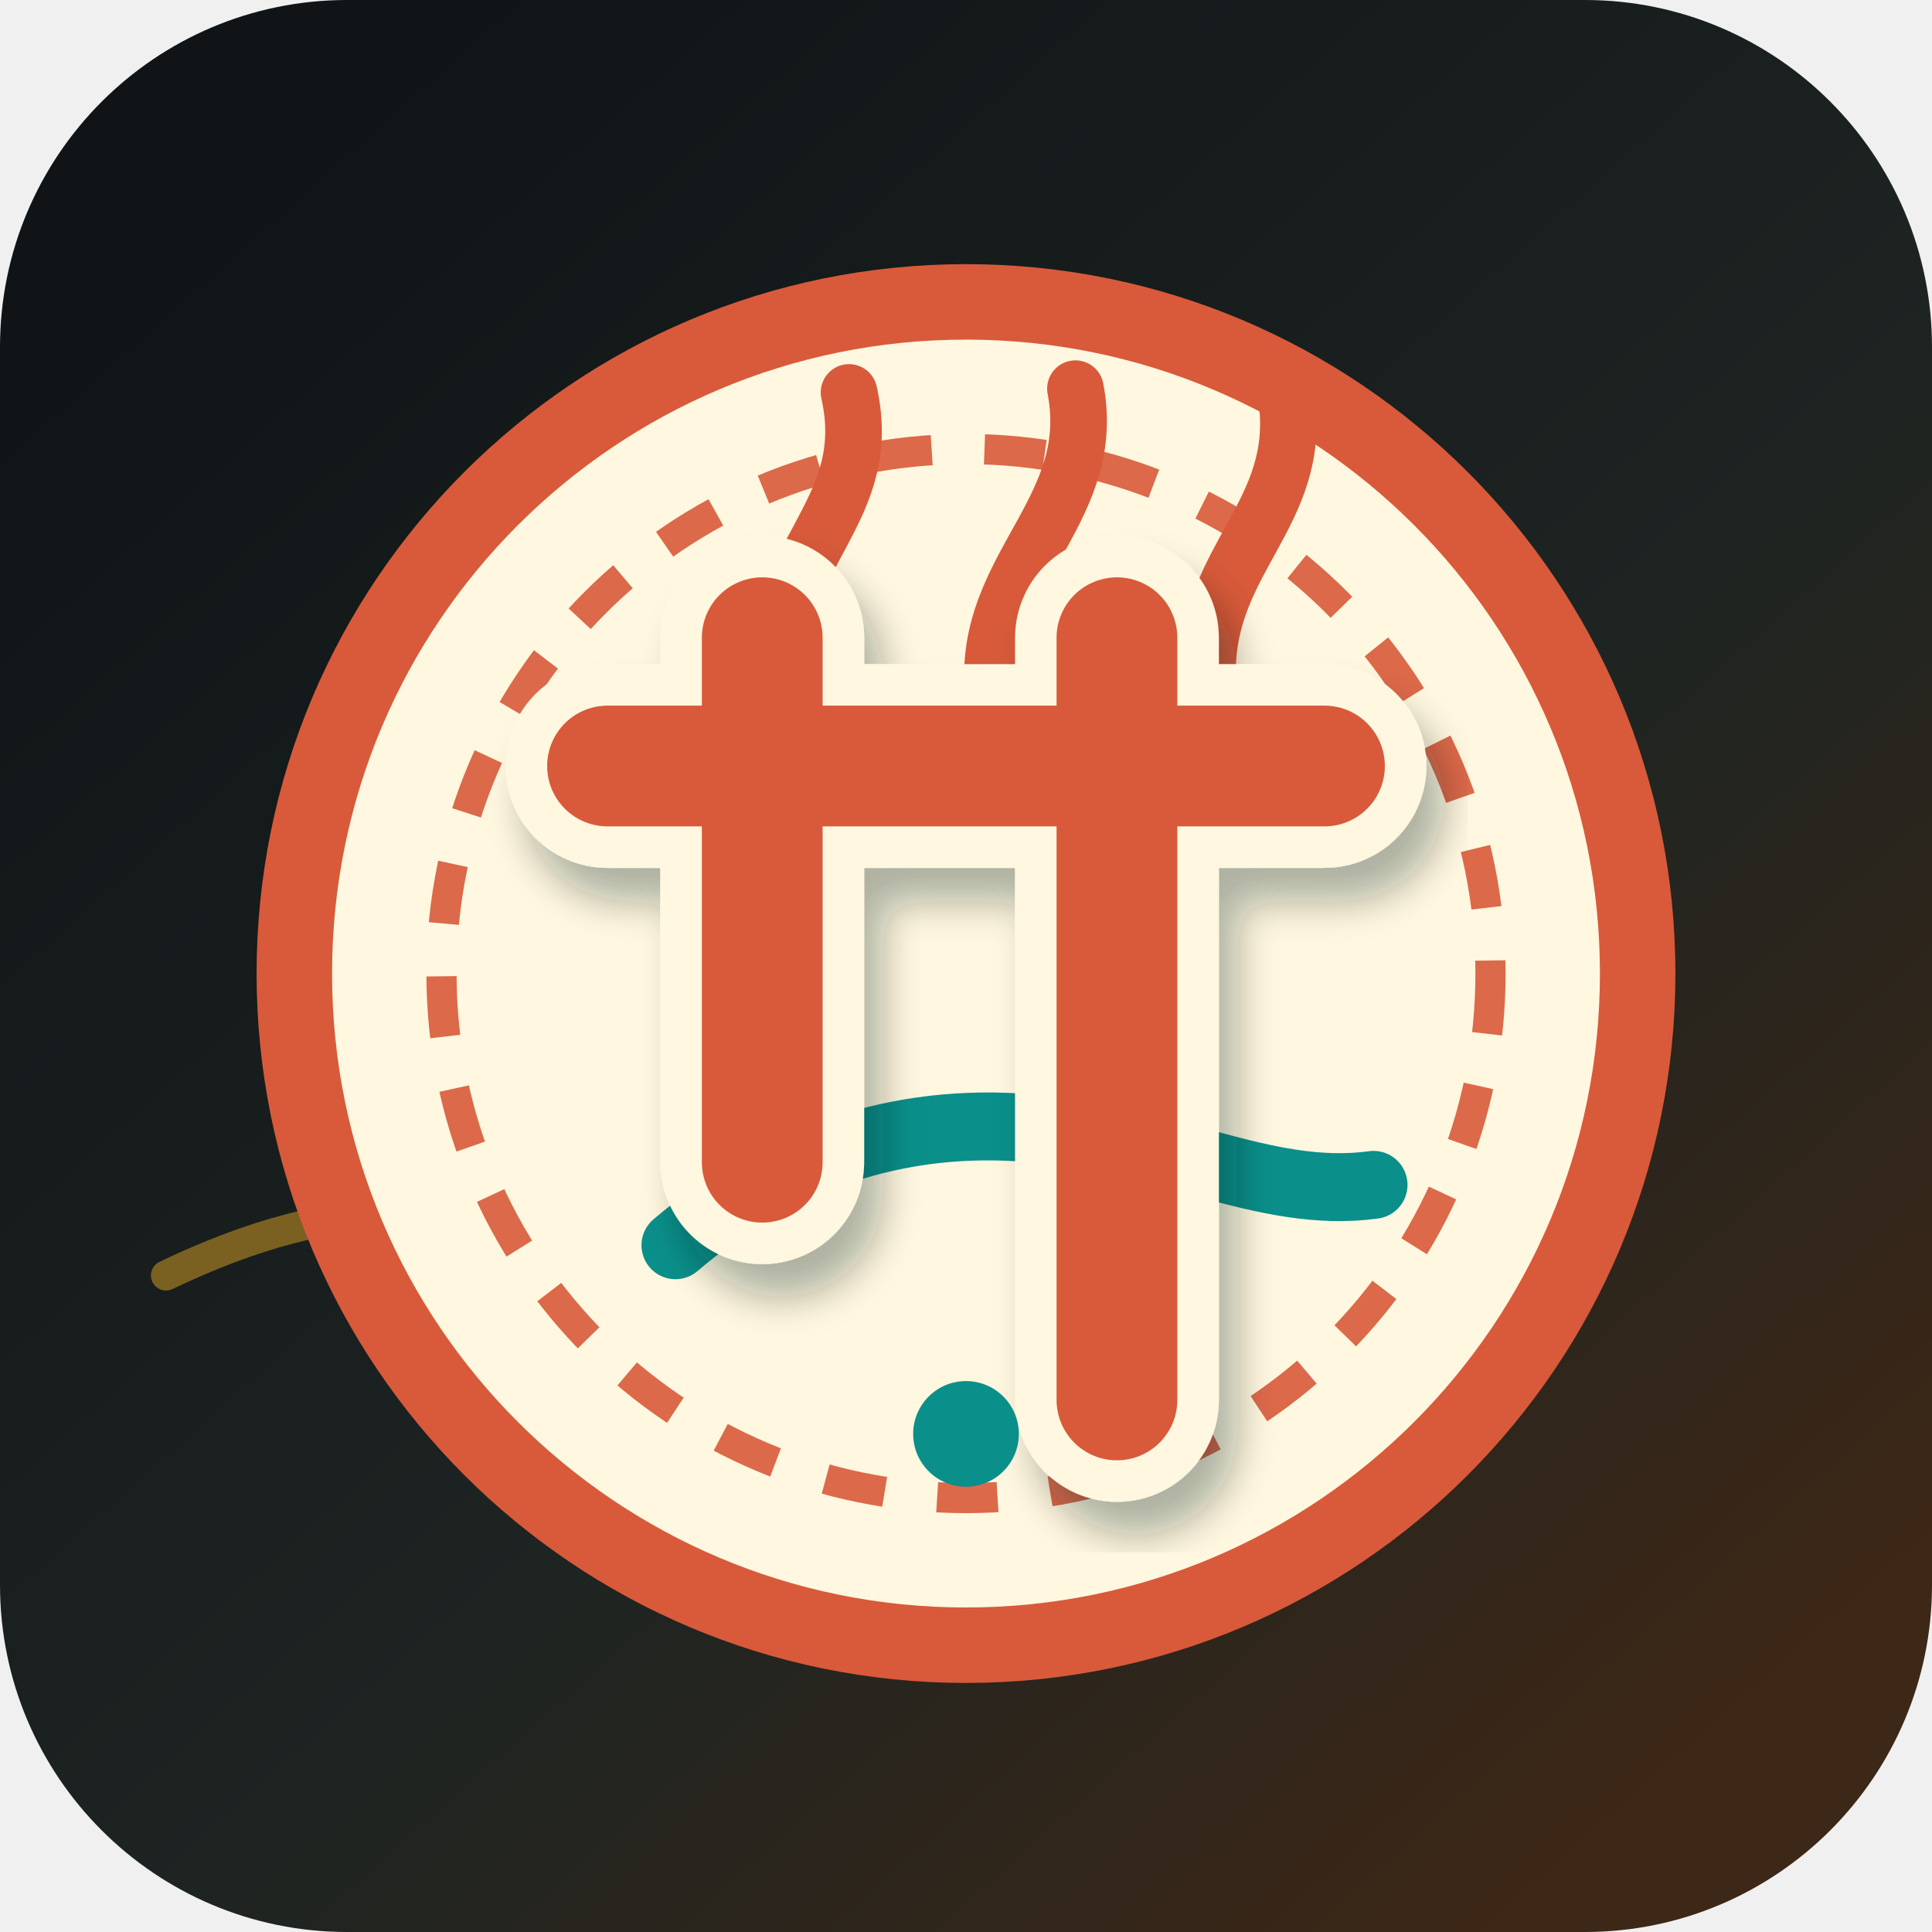
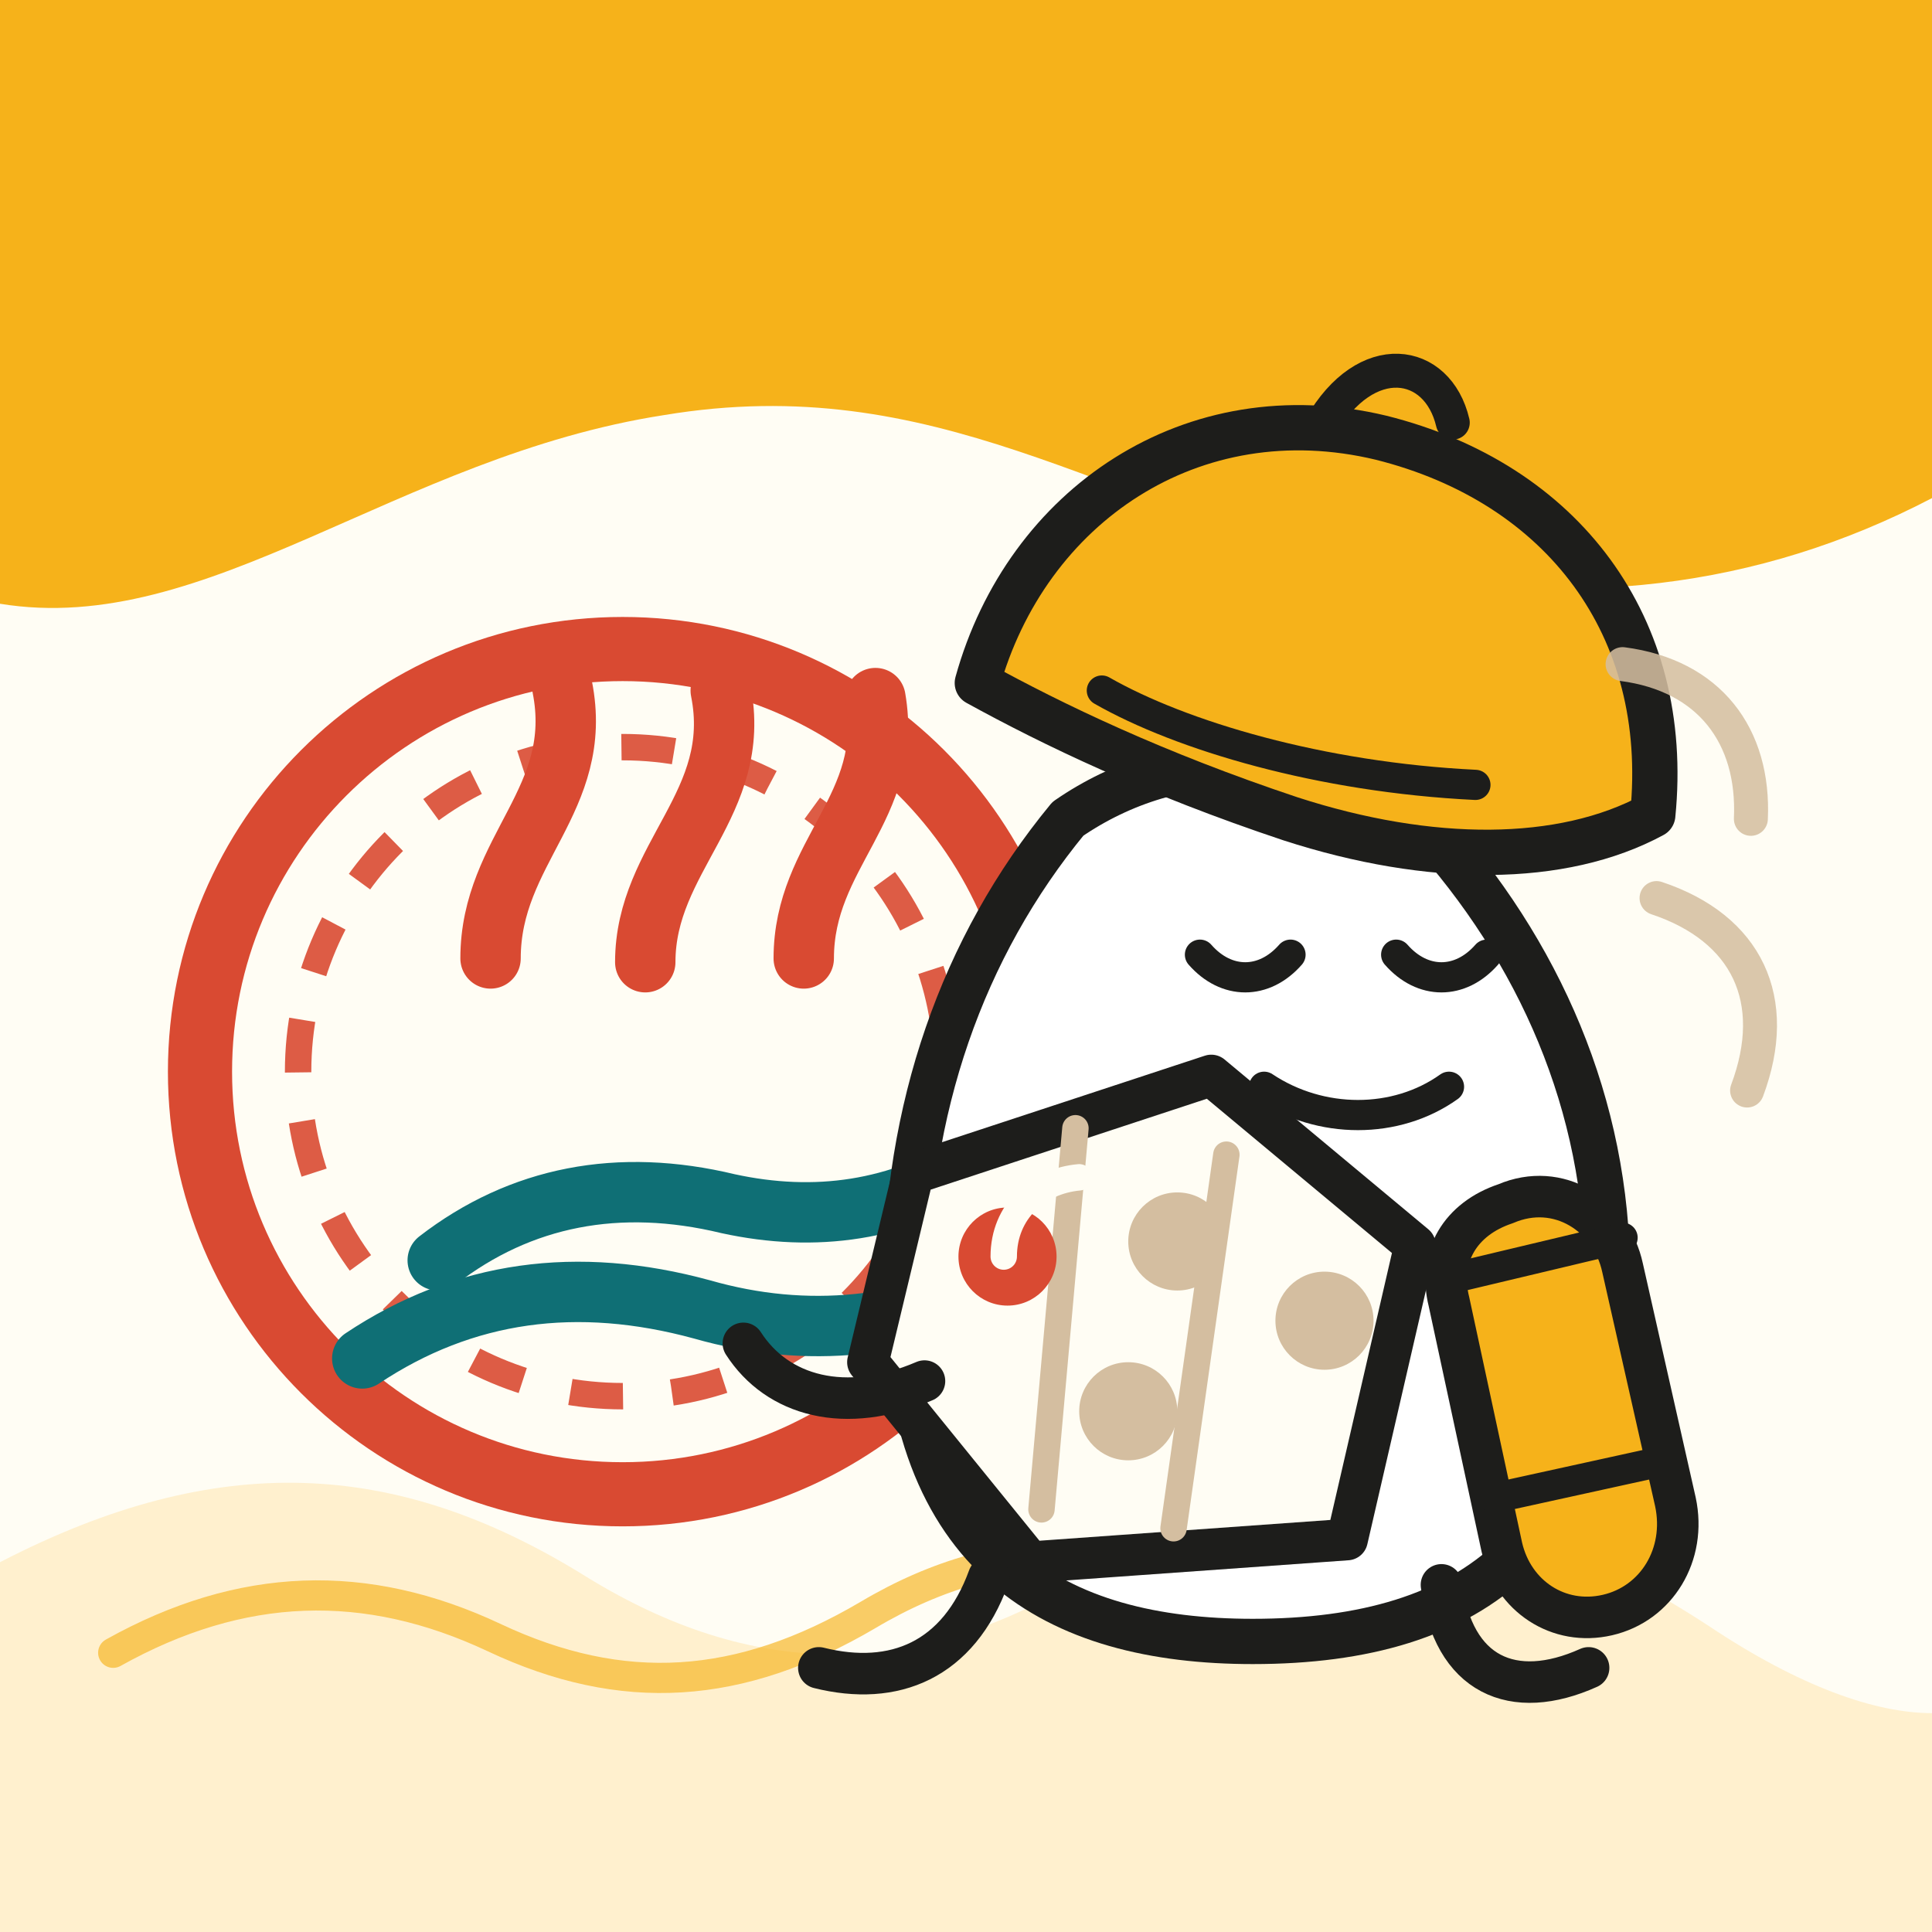
<svg xmlns="http://www.w3.org/2000/svg" viewBox="0 0 512 512" role="img" aria-label="サ印帳">
-   <defs>
-     <linearGradient id="bg" x1="68" x2="444" y1="48" y2="470" gradientUnits="userSpaceOnUse">
-       <stop stop-color="#101417" />
-       <stop offset=".58" stop-color="#1d2422" />
-       <stop offset="1" stop-color="#3d2716" />
-     </linearGradient>
-     <filter id="shadow" x="-20%" y="-20%" width="140%" height="140%">
-       <feDropShadow dx="5" dy="9" stdDeviation="5" flood-color="#101417" flood-opacity=".32" />
-     </filter>
-   </defs>
-   <rect width="512" height="512" rx="92" fill="url(#bg)" />
-   <path d="M44 338c46-22 82-22 124 0s78 22 124 0 82-22 124 0" fill="none" stroke="#bb8d23" stroke-width="8" stroke-linecap="round" opacity=".6" />
-   <circle cx="256" cy="258" r="178" fill="#fff7df" stroke="#d85a3a" stroke-width="20" />
-   <circle cx="256" cy="258" r="139" fill="none" stroke="#d85a3a" stroke-width="8" stroke-dasharray="16 14" opacity=".9" />
-   <path d="M179 330c27-23 59-34 94-31 35 2 62 19 91 15" fill="none" stroke="#0a8f8a" stroke-width="18" stroke-linecap="round" />
-   <path d="M206 178c0-32 26-43 19-74M263 179c0-30 28-45 22-76M320 178c0-30 25-42 21-72" fill="none" stroke="#d85a3a" stroke-width="15" stroke-linecap="round" />
-   <g filter="url(#shadow)">
-     <path d="M161 203h190M202 169v139M296 169v202" fill="none" stroke="#fff7df" stroke-width="54" stroke-linecap="round" stroke-linejoin="round" />
-     <path d="M161 203h190M202 169v139M296 169v202" fill="none" stroke="#d85a3a" stroke-width="32" stroke-linecap="round" stroke-linejoin="round" />
+   <rect width="512" height="512" fill="#fffdf4" />
+   <path d="M0 0h512v132c-46 24-96 30-151 18-69-16-113-52-185-40C105 121 55 169 0 160Z" fill="#f6b21a" />
+   <path d="M0 414c58-30 105-27 154 3 43 27 85 29 130 3 54-31 108-29 169 11 24 16 44 23 59 23v58H0Z" fill="#fff0ce" />
+   <path d="M30 438c34-19 67-20 101-4 34 16 65 14 99-6 37-22 74-20 111 2" fill="none" stroke="#f6b21a" stroke-width="8" stroke-linecap="round" opacity=".65" />
+   <circle cx="165" cy="284" r="112" fill="#fffdf4" stroke="#d94a32" stroke-width="17" />
+   <circle cx="165" cy="284" r="86" fill="none" stroke="#d94a32" stroke-width="7" stroke-dasharray="14 13" opacity=".9" />
+   <path d="M116 334c22-17 48-22 77-15 23 5 45 2 66-11" fill="none" stroke="#0f6f75" stroke-width="16" stroke-linecap="round" />
+   <path d="M96 360c27-18 57-22 90-13 28 8 55 5 82-8" fill="none" stroke="#0f6f75" stroke-width="16" stroke-linecap="round" />
+   <path d="M130 254c0-29 25-42 19-72M171 255c0-28 26-42 20-72M213 254c0-28 24-40 19-69" fill="none" stroke="#d94a32" stroke-width="16" stroke-linecap="round" />
+   <g stroke="#1d1d1b" stroke-linecap="round" stroke-linejoin="round">
+     <path d="M283 217c-28 34-43 77-43 125 0 71 40 93 92 93 59 0 94-27 94-97 0-45-18-86-48-119-29-21-66-22-95-2Z" fill="#ffffff" stroke-width="12" />
+     <path d="M259 181c13-47 57-77 107-65 48 12 77 50 72 100-24 13-59 13-96 1-36-12-63-25-83-36Z" fill="#f6b21a" stroke-width="12" />
+     <path d="M292 183c21 12 58 23 99 25" fill="none" stroke-width="8" />
+     <path d="M350 113c12-21 31-18 35-1" fill="none" stroke-width="9" />
+     <path d="M318 253c7 8 17 8 24 0M370 253c7 8 17 8 24 0M335 288c15 10 35 10 49 0" fill="none" stroke-width="8" />
+     <path d="M242 311l79-26 54 45-18 78-84 6-43-53Z" fill="#fffdf4" stroke-width="11" />
+     <path d="M285 299l-9 101M325 306l-14 99" fill="none" stroke="#d4bea0" stroke-width="7" />
+     <circle cx="267" cy="333" r="13" fill="#d94a32" stroke="none" />
+     <circle cx="312" cy="329" r="13" fill="#d4bea0" stroke="none" />
+     <circle cx="351" cy="350" r="13" fill="#d4bea0" stroke="none" />
+     <circle cx="299" cy="374" r="13" fill="#d4bea0" stroke="none" />
+     <path d="M266 333c0-12 9-20 20-21" fill="none" stroke="#fffdf4" stroke-width="7" />
+     <path d="M399 319c14-6 28 3 31 17l14 62c3 14-5 27-18 30-13 3-25-5-28-18l-14-65c-3-12 3-22 15-26Z" fill="#f6b21a" stroke-width="11" />
+     <path d="M388 338l42-10M396 397l41-9" fill="none" stroke-width="8" />
+     <path d="M245 366c-21 9-39 4-48-10M262 418c-8 22-25 29-45 24M382 420c3 24 19 31 39 22" fill="none" stroke-width="11" />
  </g>
-   <circle cx="256" cy="380" r="14" fill="#0a8f8a" />
+   <g fill="none" stroke="#d4bea0" stroke-linecap="round" stroke-width="9" opacity=".86">
+     <path d="M430 176c23 3 35 19 34 41" />
+     <path d="M439 238c24 8 33 27 24 51" />
+   </g>
</svg>
